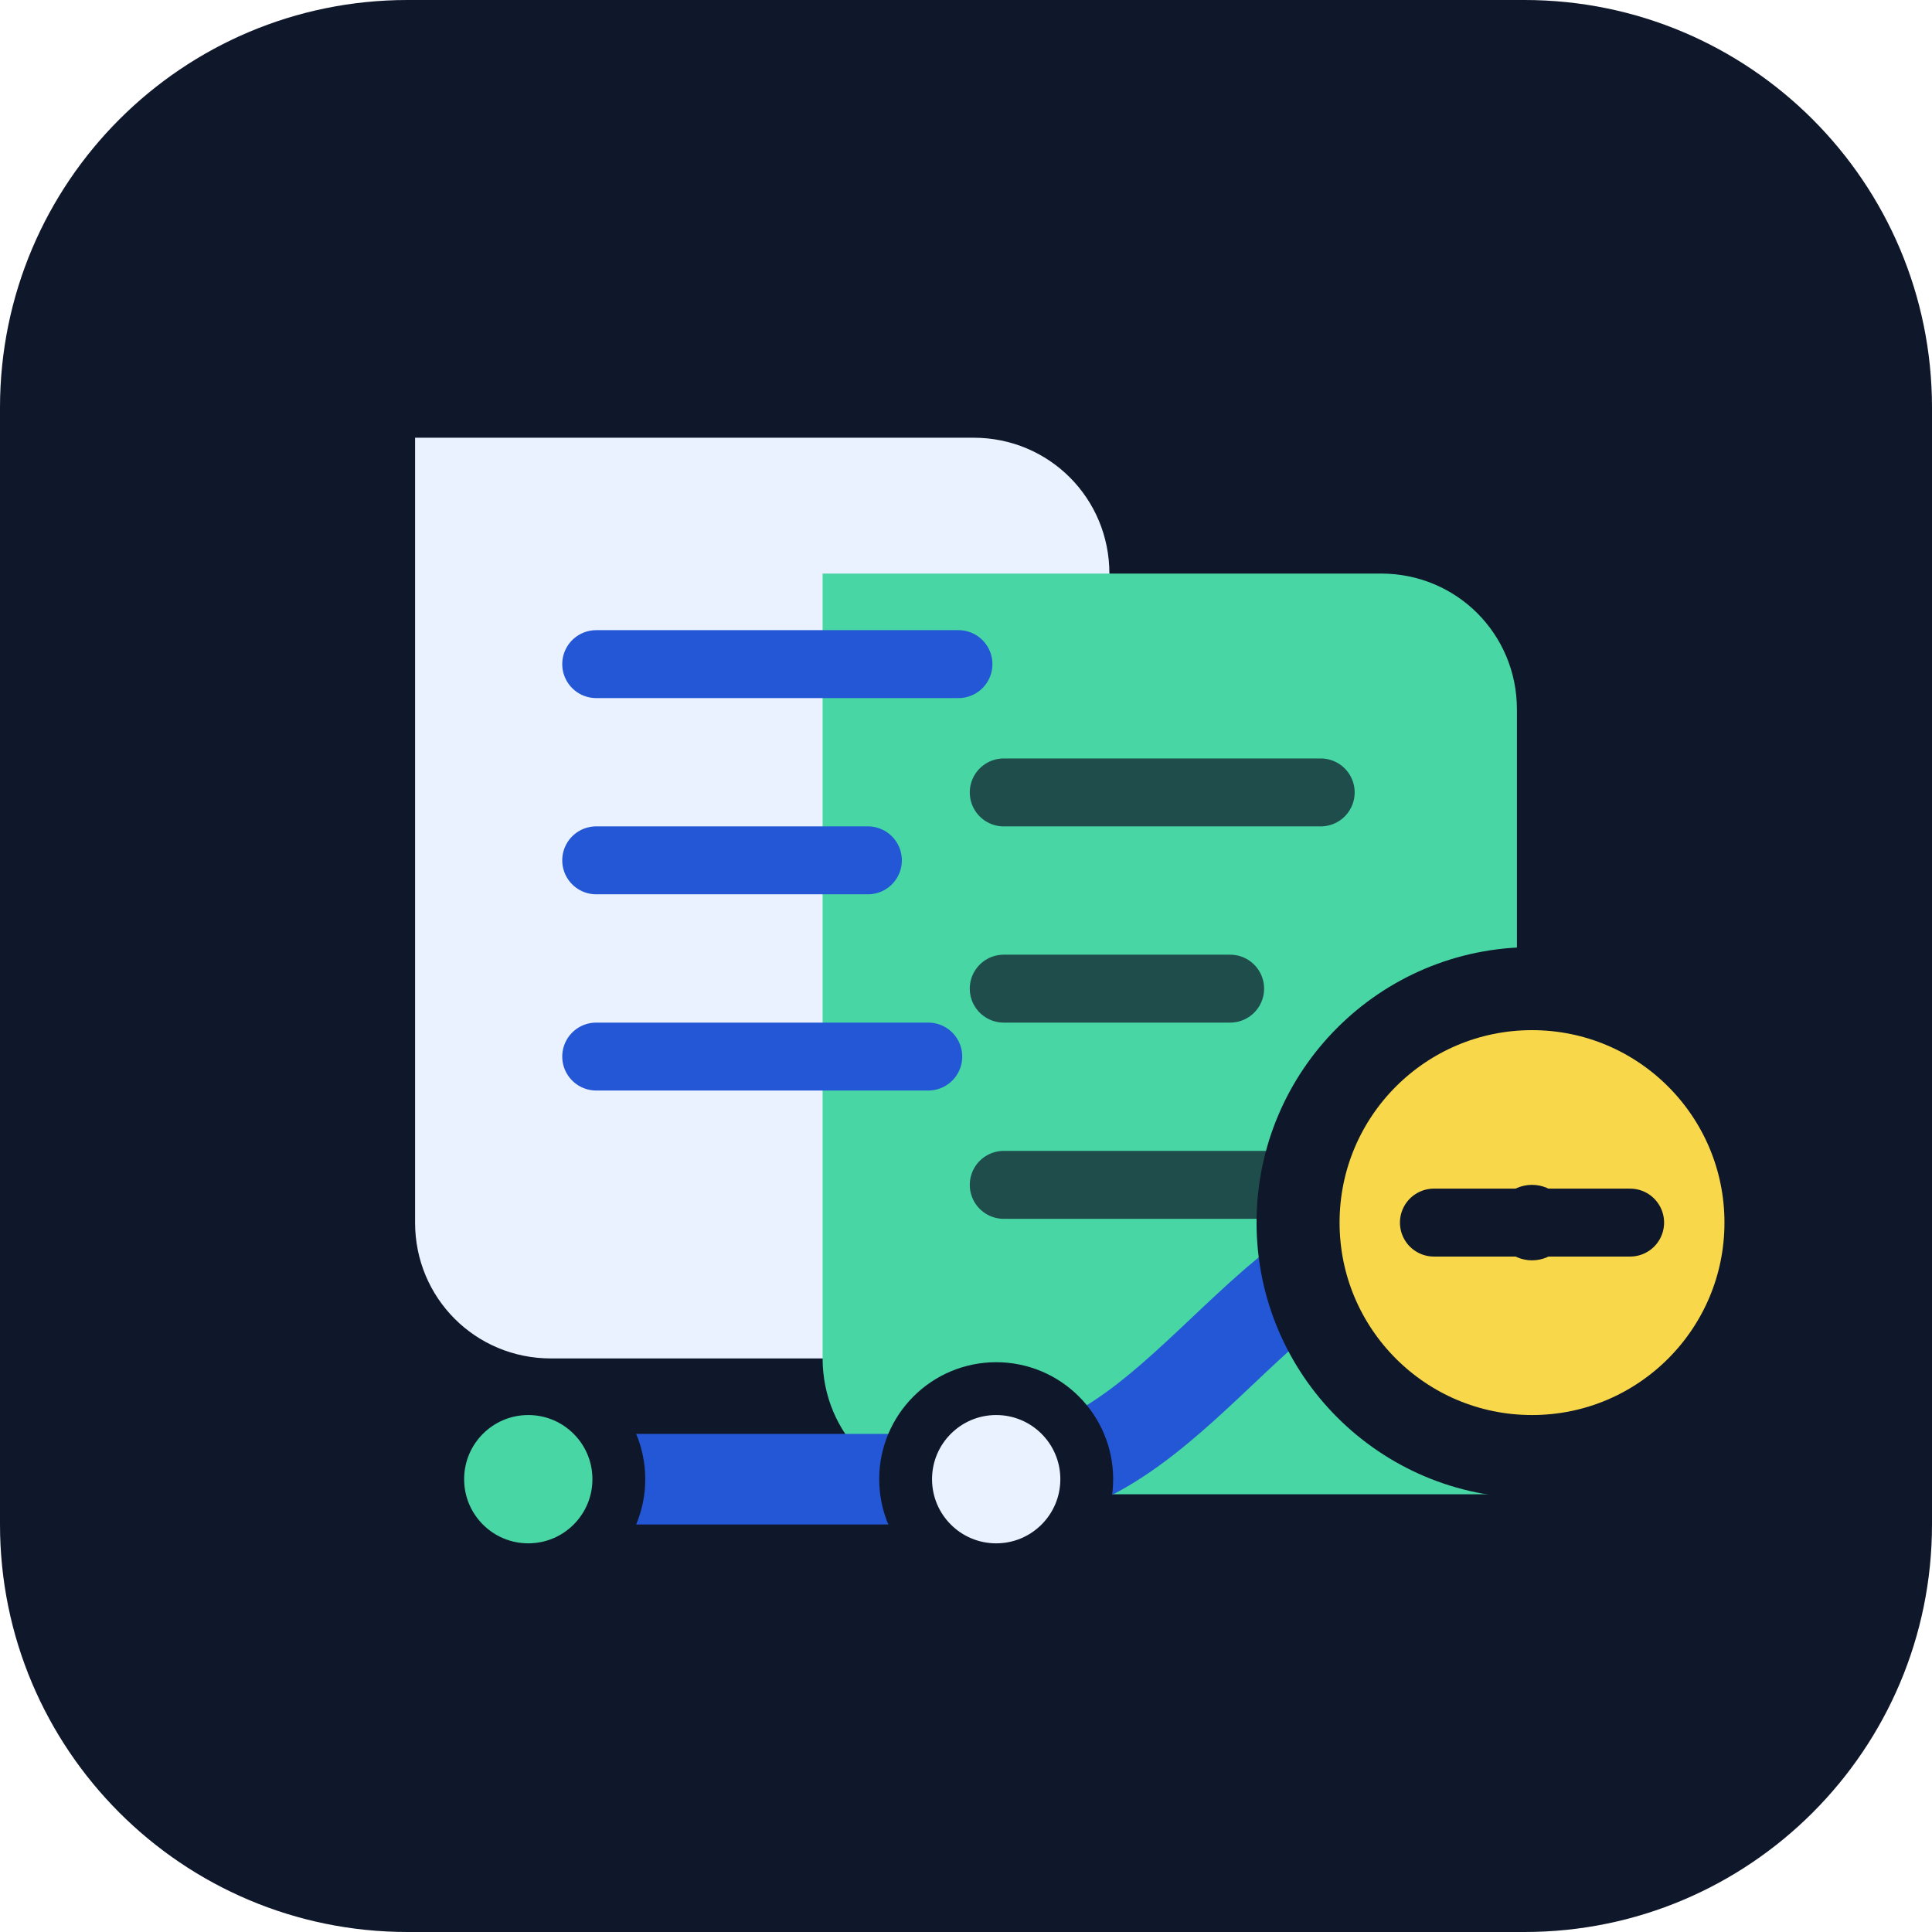
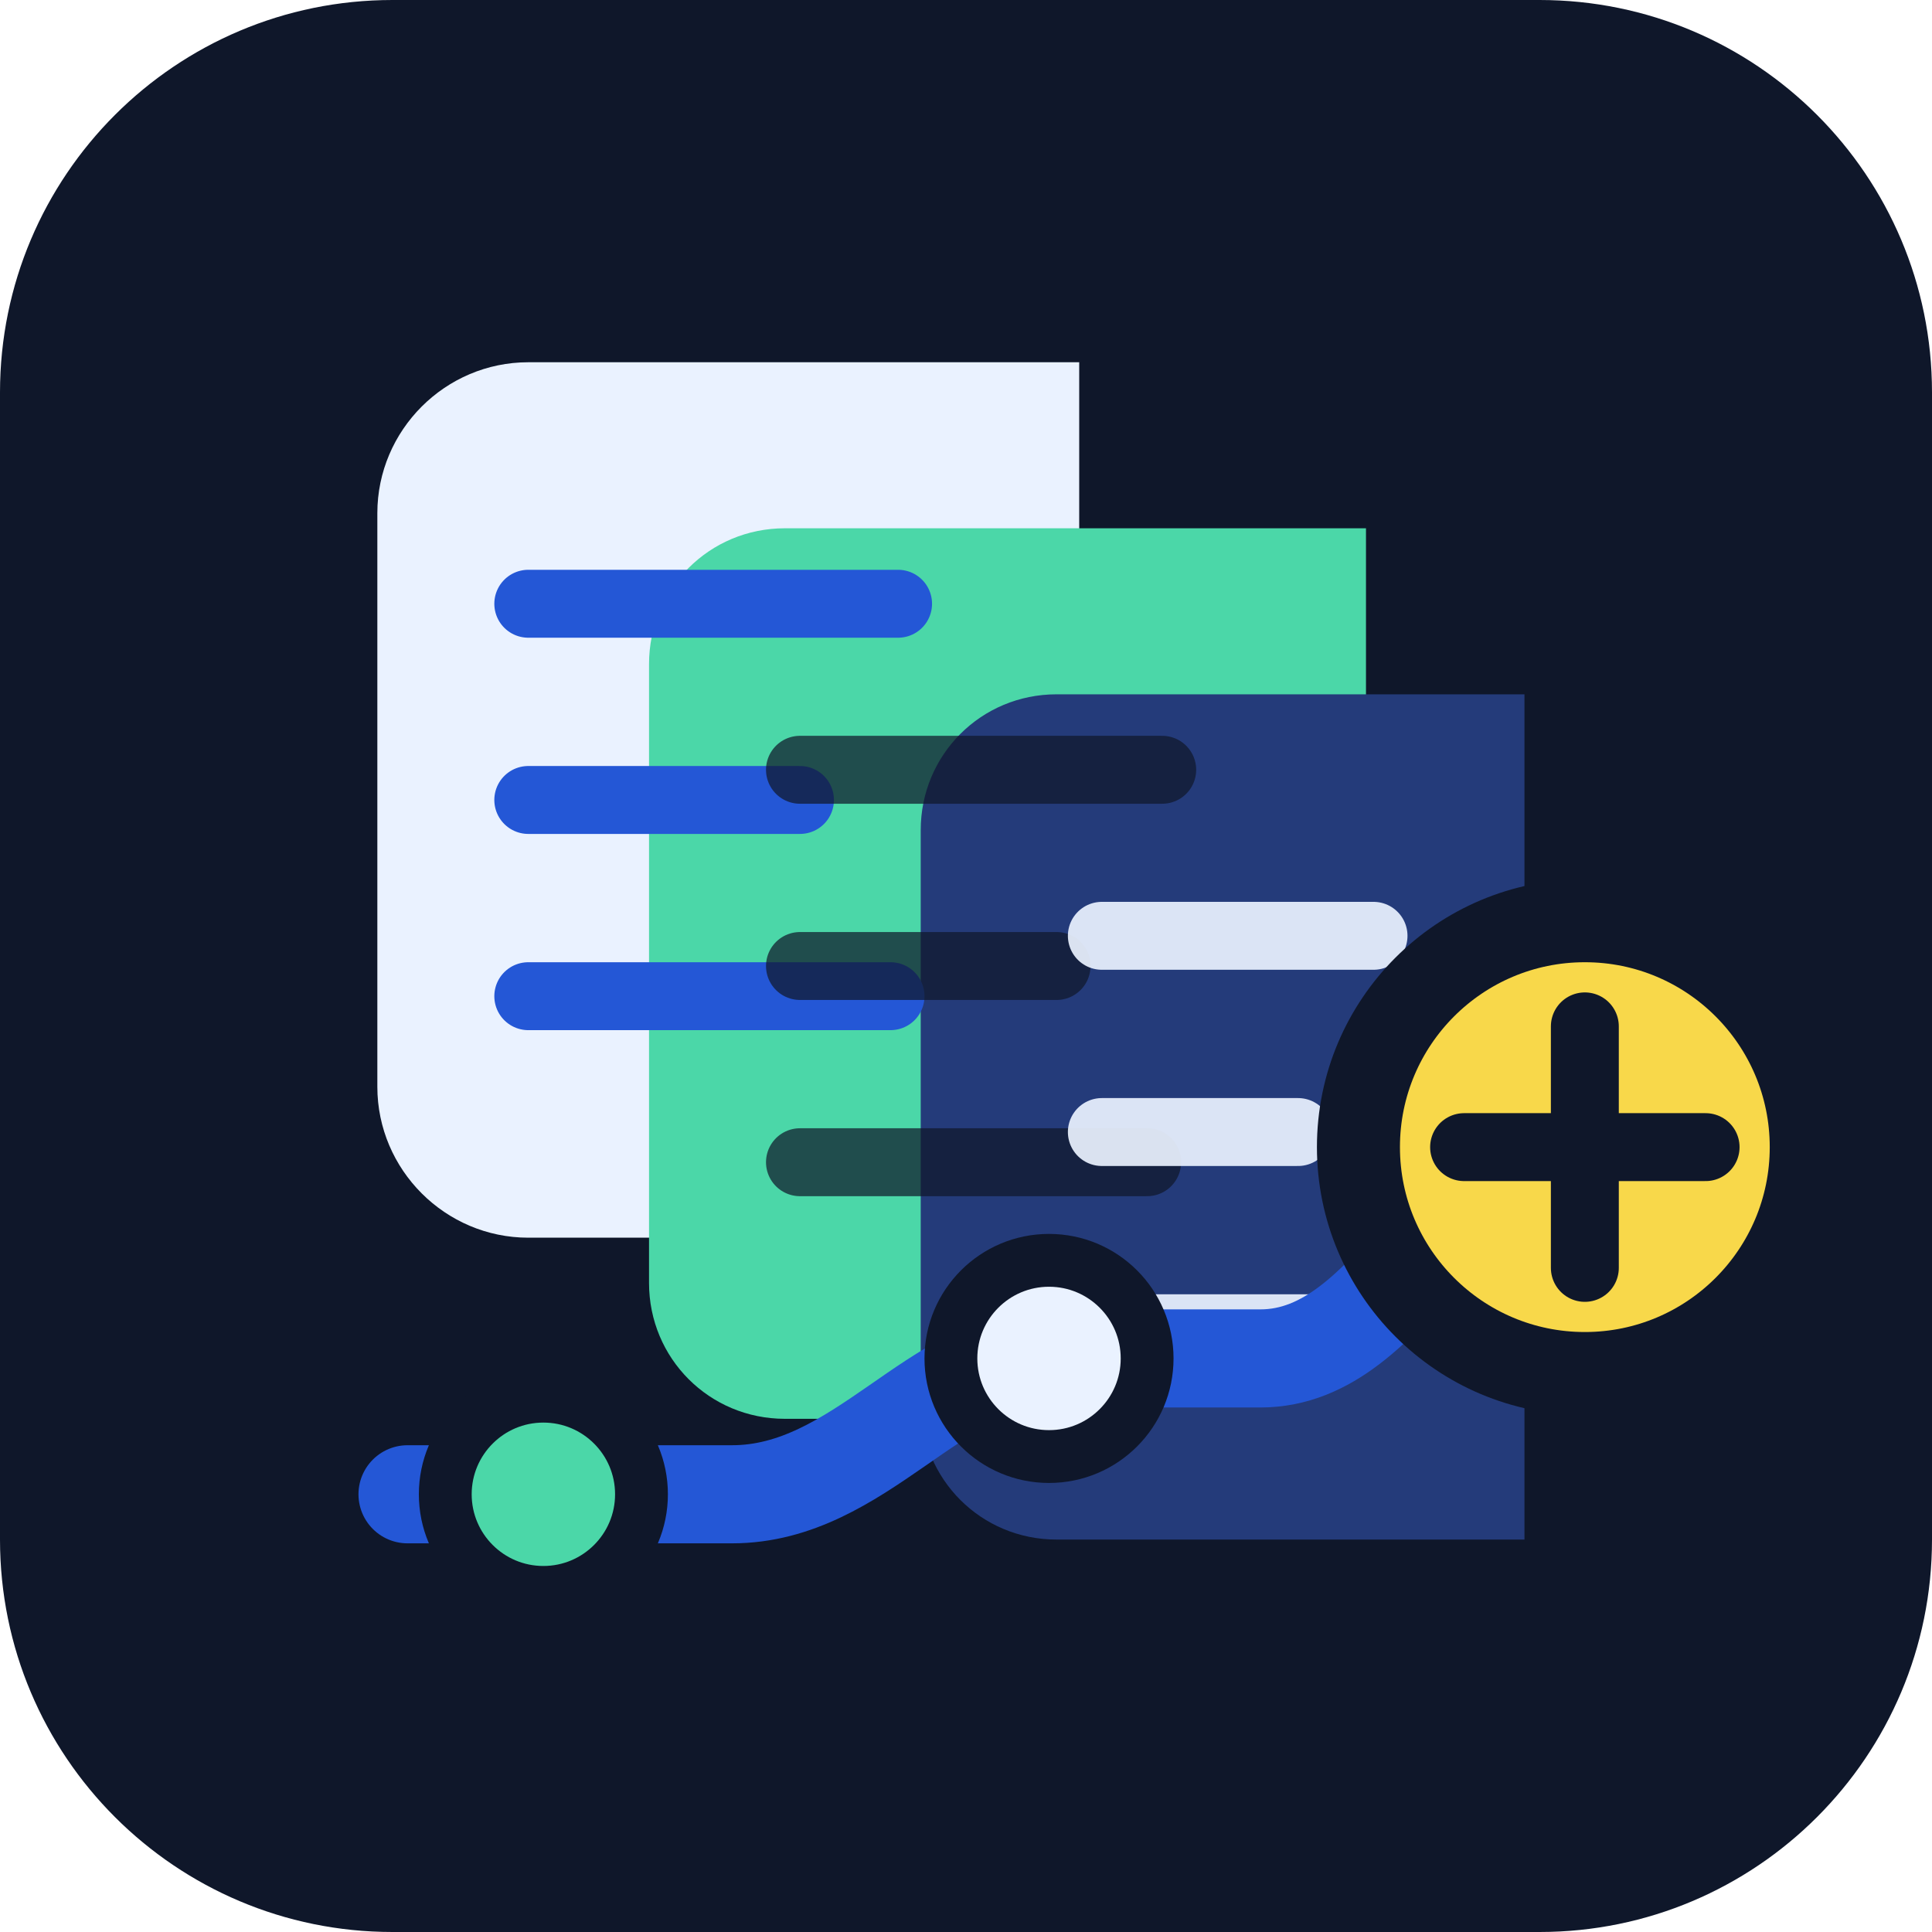
<svg xmlns="http://www.w3.org/2000/svg" width="256" height="256" viewBox="0 0 256 256" role="img" aria-label="Office MCP control mark">
-   <rect width="256" height="256" rx="54" fill="#0F172A" />
-   <path d="M55 58h74c10 0 18 8 18 18v104H73c-10 0-18-8-18-18V58Z" fill="#EAF2FF" />
-   <path d="M109 76h74c10 0 18 8 18 18v104h-74c-10 0-18-8-18-18V76Z" fill="#48D6A4" />
-   <path d="M79 88h48M79 114h36M79 140h44" stroke="#2457D6" stroke-width="9" stroke-linecap="round" />
-   <path d="M133 105h42M133 131h30M133 157h42" stroke="#0F172A" stroke-width="9" stroke-linecap="round" opacity="0.72" />
-   <path d="M70 196h62c24 0 36-34 60-34h15" fill="none" stroke="#2457D6" stroke-width="12" stroke-linecap="round" />
-   <circle cx="70" cy="196" r="12" fill="#48D6A4" stroke="#0F172A" stroke-width="7" />
-   <circle cx="132" cy="196" r="12" fill="#EAF2FF" stroke="#0F172A" stroke-width="7" />
-   <circle cx="203" cy="162" r="31" fill="#F8D84A" stroke="#0F172A" stroke-width="11" />
-   <path d="M190 162h26" stroke="#0F172A" stroke-width="9" stroke-linecap="round" />
-   <circle cx="203" cy="162" r="5" fill="#0F172A" />
+   <rect width="256" height="256" rx="52" fill="#0F172A" />
+   <path d="M50 68c0-11 9-20 20-20h73v116H70c-11 0-20-9-20-20V68Z" fill="#EAF2FF" />
+   <path d="M86 88c0-10 8-18 18-18h77v118h-77c-10 0-18-8-18-18V88Z" fill="#4BD7A8" />
+   <path d="M122 110c0-10 8-18 18-18h62v112h-62c-10 0-18-8-18-18v-76Z" fill="#243B7A" />
+   <path d="M70 80h49M70 106h36M70 132h48" stroke="#2457D6" stroke-width="9" stroke-linecap="round" />
+   <path d="M106 102h48M106 128h34M106 154h46" stroke="#0F172A" stroke-width="9" stroke-linecap="round" opacity="0.72" />
+   <path d="M146 124h36M146 150h26M146 176h34" stroke="#EAF2FF" stroke-width="9" stroke-linecap="round" opacity="0.92" />
+   <path d="M54 198h43c17 0 27-18 42-18h28c18 0 25-28 43-28h7" fill="none" stroke="#2457D6" stroke-width="13" stroke-linecap="round" />
+   <circle cx="72" cy="198" r="13" fill="#4BD7A8" stroke="#0F172A" stroke-width="7" />
+   <circle cx="139" cy="180" r="13" fill="#EAF2FF" stroke="#0F172A" stroke-width="7" />
+   <circle cx="210" cy="152" r="30" fill="#F8D84A" stroke="#0F172A" stroke-width="11" />
+   <path d="M194 152h32" stroke="#0F172A" stroke-width="9" stroke-linecap="round" />
+   <path d="M210 136v32" stroke="#0F172A" stroke-width="9" stroke-linecap="round" />
+   <circle cx="210" cy="152" r="6" fill="#0F172A" />
</svg>
